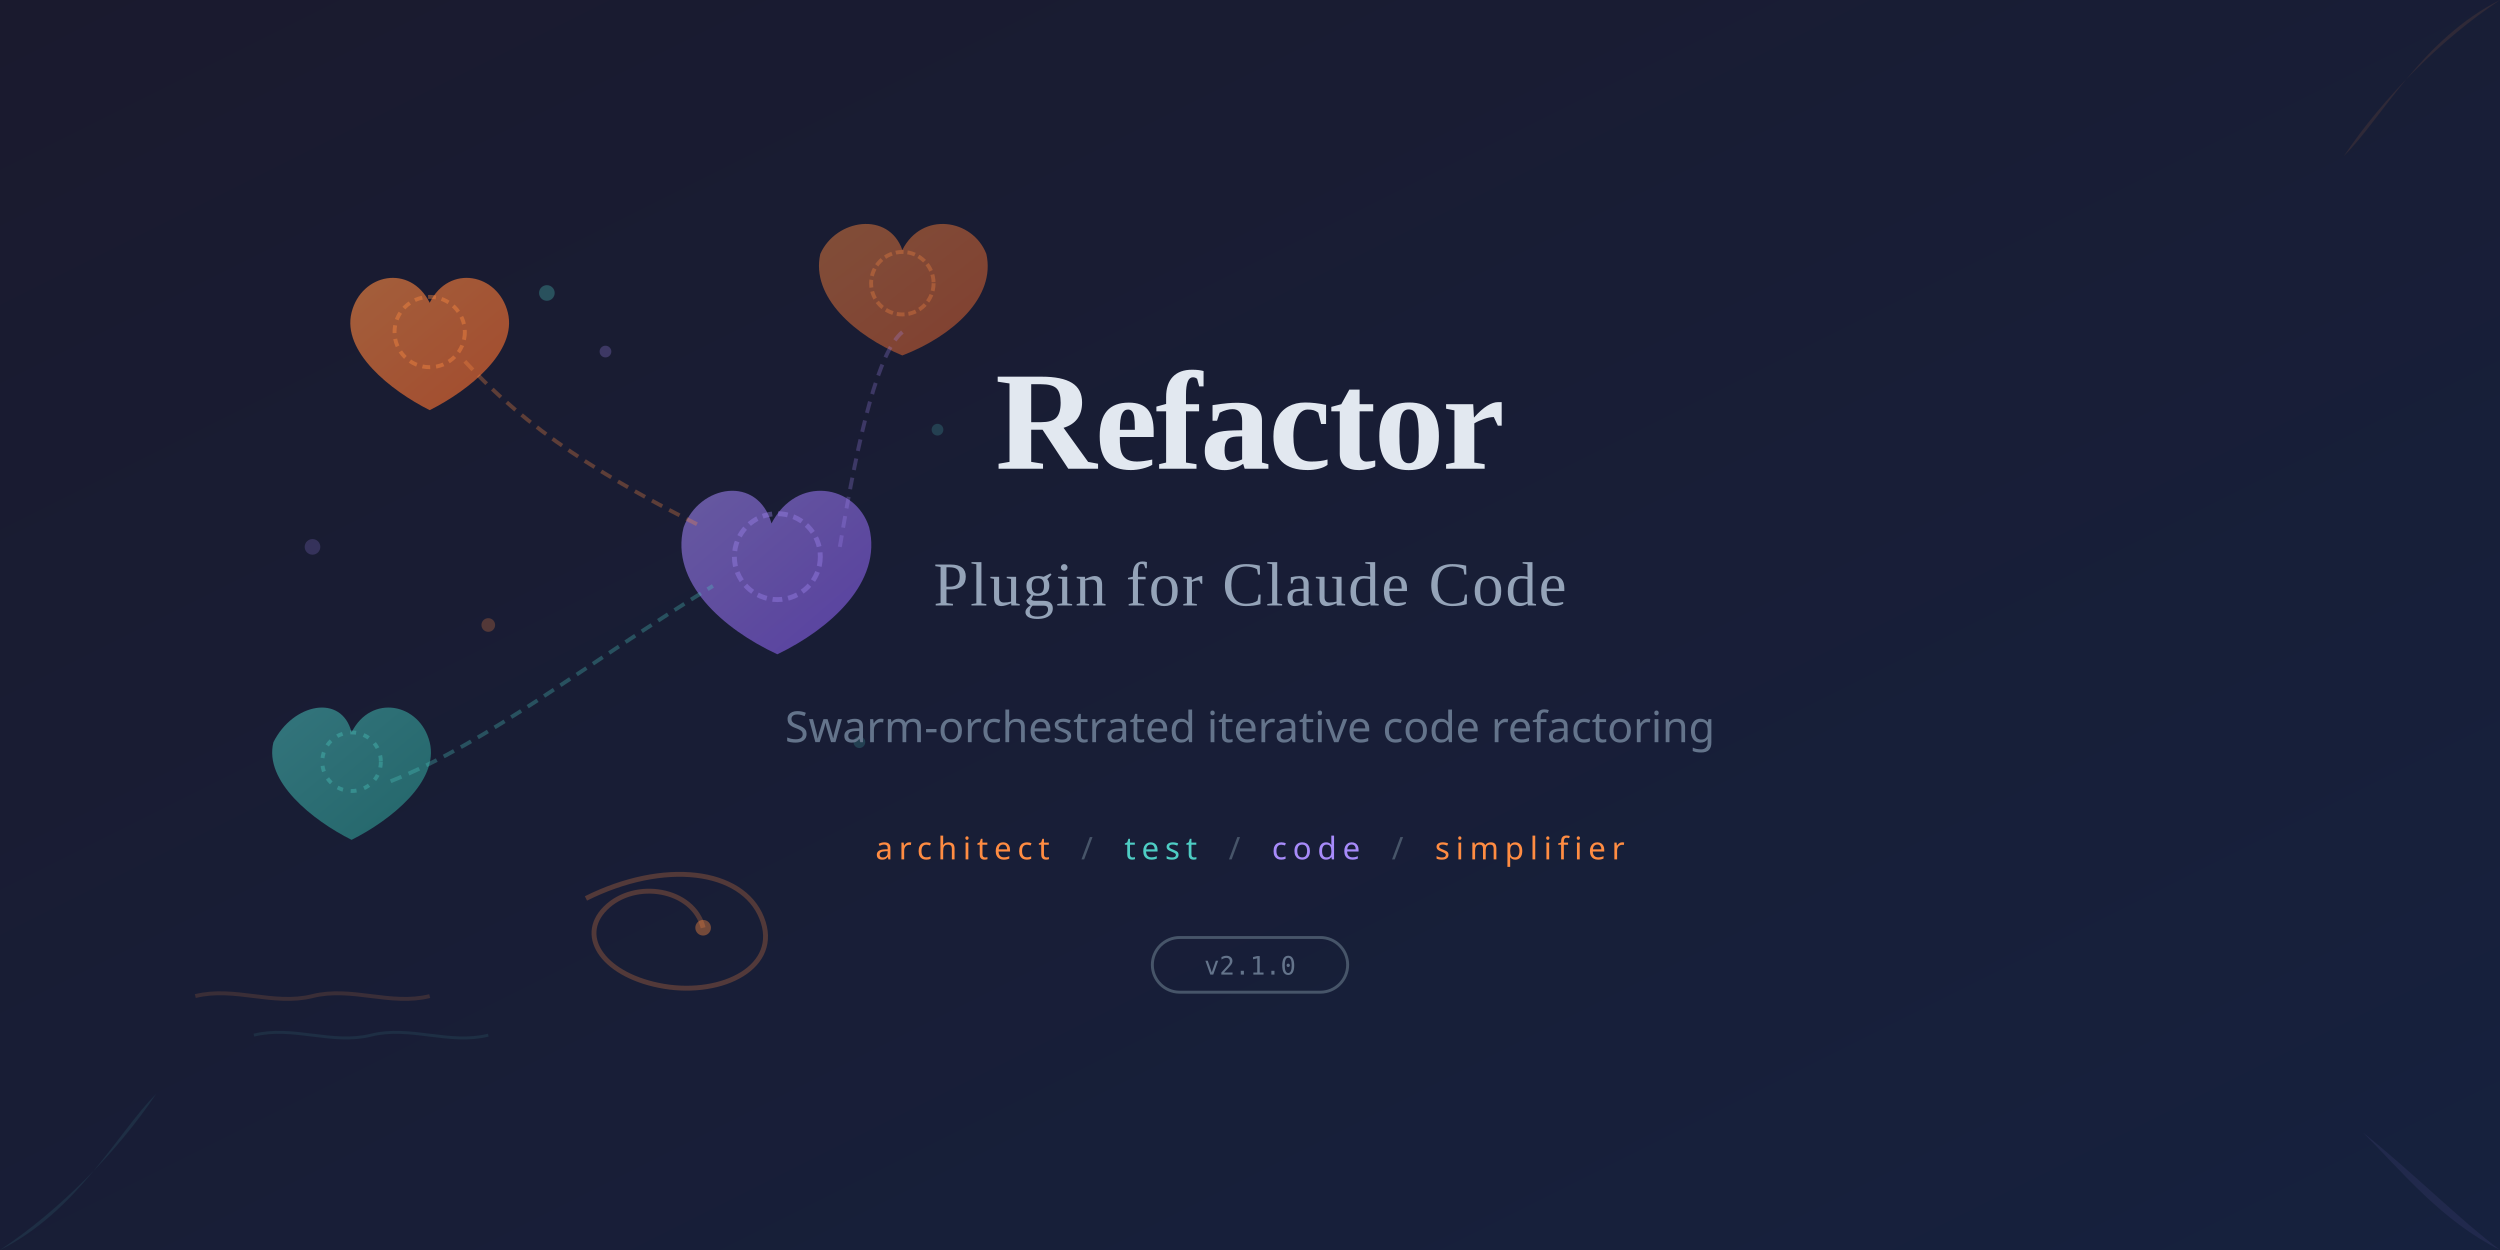
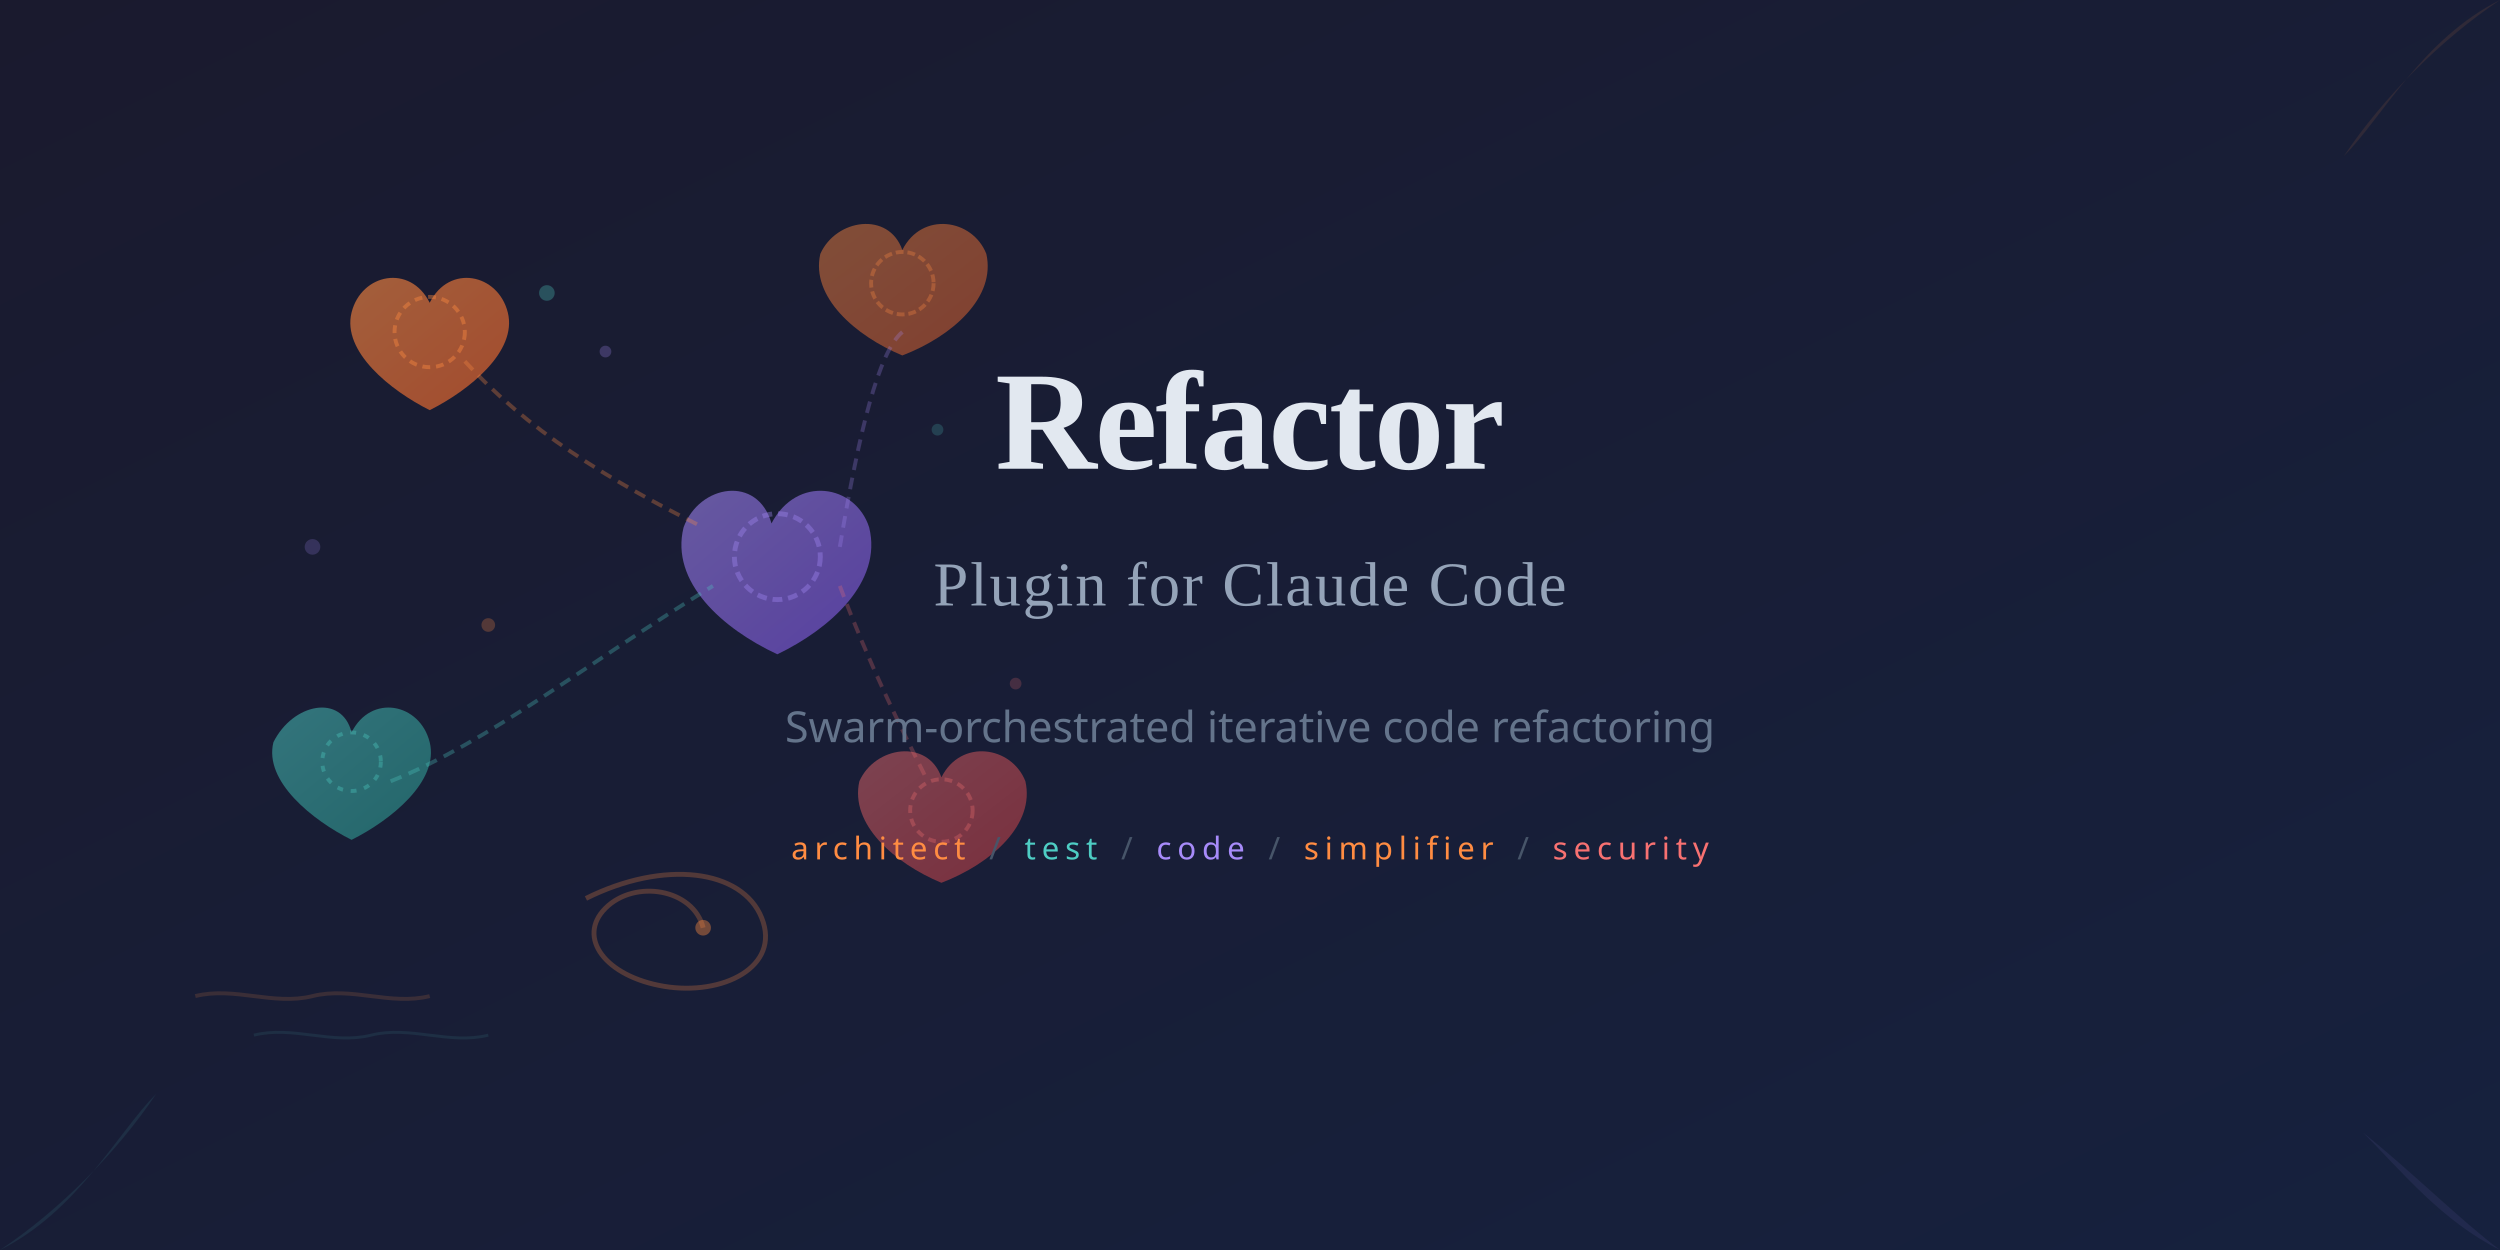
<svg xmlns="http://www.w3.org/2000/svg" viewBox="0 0 1280 640" width="1280" height="640">
  <defs>
    <linearGradient id="bg-d" x1="0%" y1="0%" x2="100%" y2="100%">
      <stop offset="0%" style="stop-color:#1A1A2E" />
      <stop offset="100%" style="stop-color:#16213E" />
    </linearGradient>
    <linearGradient id="accent1-d" x1="0%" y1="0%" x2="100%" y2="100%">
      <stop offset="0%" style="stop-color:#FF8C42" />
      <stop offset="100%" style="stop-color:#FF6B2B" />
    </linearGradient>
    <linearGradient id="accent2-d" x1="0%" y1="0%" x2="100%" y2="100%">
      <stop offset="0%" style="stop-color:#4ECDC4" />
      <stop offset="100%" style="stop-color:#2EAF9F" />
    </linearGradient>
    <linearGradient id="accent3-d" x1="0%" y1="0%" x2="100%" y2="100%">
      <stop offset="0%" style="stop-color:#A78BFA" />
      <stop offset="100%" style="stop-color:#8B5CF6" />
    </linearGradient>
+     <linearGradient id="accent4-d" x1="0%" y1="0%" x2="100%" y2="100%">
+       <stop offset="0%" style="stop-color:#F87171" />
+       <stop offset="100%" style="stop-color:#EF4444" />
+     </linearGradient>
  </defs>
  <rect width="1280" height="640" fill="url(#bg-d)" />
  <path d="M180,160 C185,140 210,135 220,155 C230,135 255,140 260,160 C265,180 240,200 220,210 C200,200 175,180 180,160Z" fill="url(#accent1-d)" opacity="0.6" />
  <circle cx="220" cy="170" r="18" fill="none" stroke="#FF8C42" stroke-width="2" stroke-dasharray="4,3" opacity="0.4" />
  <path d="M140,380 C150,360 175,355 180,375 C190,355 215,360 220,380 C225,400 200,420 180,430 C160,420 135,400 140,380Z" fill="url(#accent2-d)" opacity="0.5" />
  <circle cx="180" cy="390" r="15" fill="none" stroke="#4ECDC4" stroke-width="2" stroke-dasharray="3,4" opacity="0.35" />
  <path d="M350,270 C358,248 388,243 395,268 C408,243 438,248 445,270 C452,298 425,322 398,335 C370,322 343,298 350,270Z" fill="url(#accent3-d)" opacity="0.55" />
  <circle cx="398" cy="285" r="22" fill="none" stroke="#A78BFA" stroke-width="2.5" stroke-dasharray="5,3" opacity="0.35" />
  <path d="M420,130 C428,112 455,108 462,128 C472,108 498,112 505,130 C510,152 488,172 462,182 C438,172 415,152 420,130Z" fill="url(#accent1-d)" opacity="0.45" />
  <circle cx="462" cy="145" r="16" fill="none" stroke="#FF8C42" stroke-width="2" stroke-dasharray="4,2" opacity="0.3" />
+   <path d="M440,400 C448,382 475,378 482,398 C492,378 518,382 525,400 C530,422 508,442 482,452 C458,442 435,422 440,400Z" fill="url(#accent4-d)" opacity="0.45" />
+   <circle cx="482" cy="415" r="16" fill="none" stroke="#F87171" stroke-width="2" stroke-dasharray="4,3" opacity="0.3" />
  <path d="M238,185 C270,220 310,245 360,270" fill="none" stroke="#FF8C42" stroke-width="2" stroke-dasharray="6,4" opacity="0.3" />
  <path d="M200,400 C250,380 300,340 365,300" fill="none" stroke="#4ECDC4" stroke-width="2" stroke-dasharray="6,4" opacity="0.3" />
  <path d="M430,280 C440,220 450,180 462,170" fill="none" stroke="#A78BFA" stroke-width="2" stroke-dasharray="6,4" opacity="0.25" />
+   <path d="M430,300 C445,340 460,370 475,400" fill="none" stroke="#F87171" stroke-width="2" stroke-dasharray="6,4" opacity="0.25" />
  <path d="M300,460 C340,440 380,445 390,470 C400,495 370,510 340,505 C310,500 295,480 310,465 C325,450 355,455 360,475" fill="none" stroke="#FF8C42" stroke-width="2.5" opacity="0.25" />
  <circle cx="360" cy="475" r="4" fill="#FF8C42" opacity="0.4" />
  <circle cx="280" cy="150" r="4" fill="#4ECDC4" opacity="0.3" />
  <circle cx="310" cy="180" r="3" fill="#A78BFA" opacity="0.25" />
  <circle cx="250" cy="320" r="3.5" fill="#FF8C42" opacity="0.25" />
  <circle cx="480" cy="220" r="3" fill="#4ECDC4" opacity="0.2" />
  <circle cx="160" cy="280" r="4" fill="#A78BFA" opacity="0.2" />
-   <circle cx="440" cy="380" r="3" fill="#4ECDC4" opacity="0.2" />
+   <circle cx="520" cy="350" r="3" fill="#F87171" opacity="0.2" />
  <path d="M100,510 C120,505 140,515 160,510 C180,505 200,515 220,510" fill="none" stroke="#FF8C42" stroke-width="2" opacity="0.15" />
  <path d="M130,530 C150,525 170,535 190,530 C210,525 230,535 250,530" fill="none" stroke="#4ECDC4" stroke-width="1.5" opacity="0.1" />
  <text x="640" y="240" font-family="Georgia, 'Times New Roman', serif" font-size="72" font-weight="bold" fill="#E2E8F0" text-anchor="middle" letter-spacing="-1">Refactor</text>
  <text x="640" y="310" font-family="Georgia, 'Times New Roman', serif" font-size="32" fill="#94A3B8" text-anchor="middle" letter-spacing="1">Plugin for Claude Code</text>
  <text x="640" y="380" font-family="'Segoe UI', system-ui, sans-serif" font-size="22" fill="#64748B" text-anchor="middle">Swarm-orchestrated iterative code refactoring</text>
  <text x="640" y="440" font-family="'Segoe UI', system-ui, sans-serif" font-size="16" fill="#475569" text-anchor="middle" letter-spacing="3">
    <tspan fill="#FF8C42">architect</tspan>
-     <tspan fill="#475569" dx="12">/</tspan>
-     <tspan fill="#4ECDC4" dx="12">test</tspan>
-     <tspan fill="#475569" dx="12">/</tspan>
-     <tspan fill="#A78BFA" dx="12">code</tspan>
-     <tspan fill="#475569" dx="12">/</tspan>
-     <tspan fill="#FF8C42" dx="12">simplifier</tspan>
+     <tspan fill="#475569" dx="8">/</tspan>
+     <tspan fill="#4ECDC4" dx="8">test</tspan>
+     <tspan fill="#475569" dx="8">/</tspan>
+     <tspan fill="#A78BFA" dx="8">code</tspan>
+     <tspan fill="#475569" dx="8">/</tspan>
+     <tspan fill="#FF8C42" dx="8">simplifier</tspan>
+     <tspan fill="#475569" dx="8">/</tspan>
+     <tspan fill="#F87171" dx="8">security</tspan>
  </text>
-   <rect x="590" y="480" width="100" height="28" rx="14" fill="none" stroke="#475569" stroke-width="1.5" />
-   <text x="640" y="499" font-family="'SF Mono', 'Fira Code', monospace" font-size="13" fill="#64748B" text-anchor="middle">v2.1.0</text>
  <path d="M0,640 C40,620 60,580 80,560 C60,590 30,620 0,640Z" fill="#4ECDC4" opacity="0.1" />
  <path d="M1280,0 C1240,20 1220,60 1200,80 C1220,50 1250,20 1280,0Z" fill="#FF8C42" opacity="0.1" />
  <path d="M1280,640 C1250,625 1230,600 1210,580 C1235,600 1260,625 1280,640Z" fill="#A78BFA" opacity="0.08" />
</svg>
